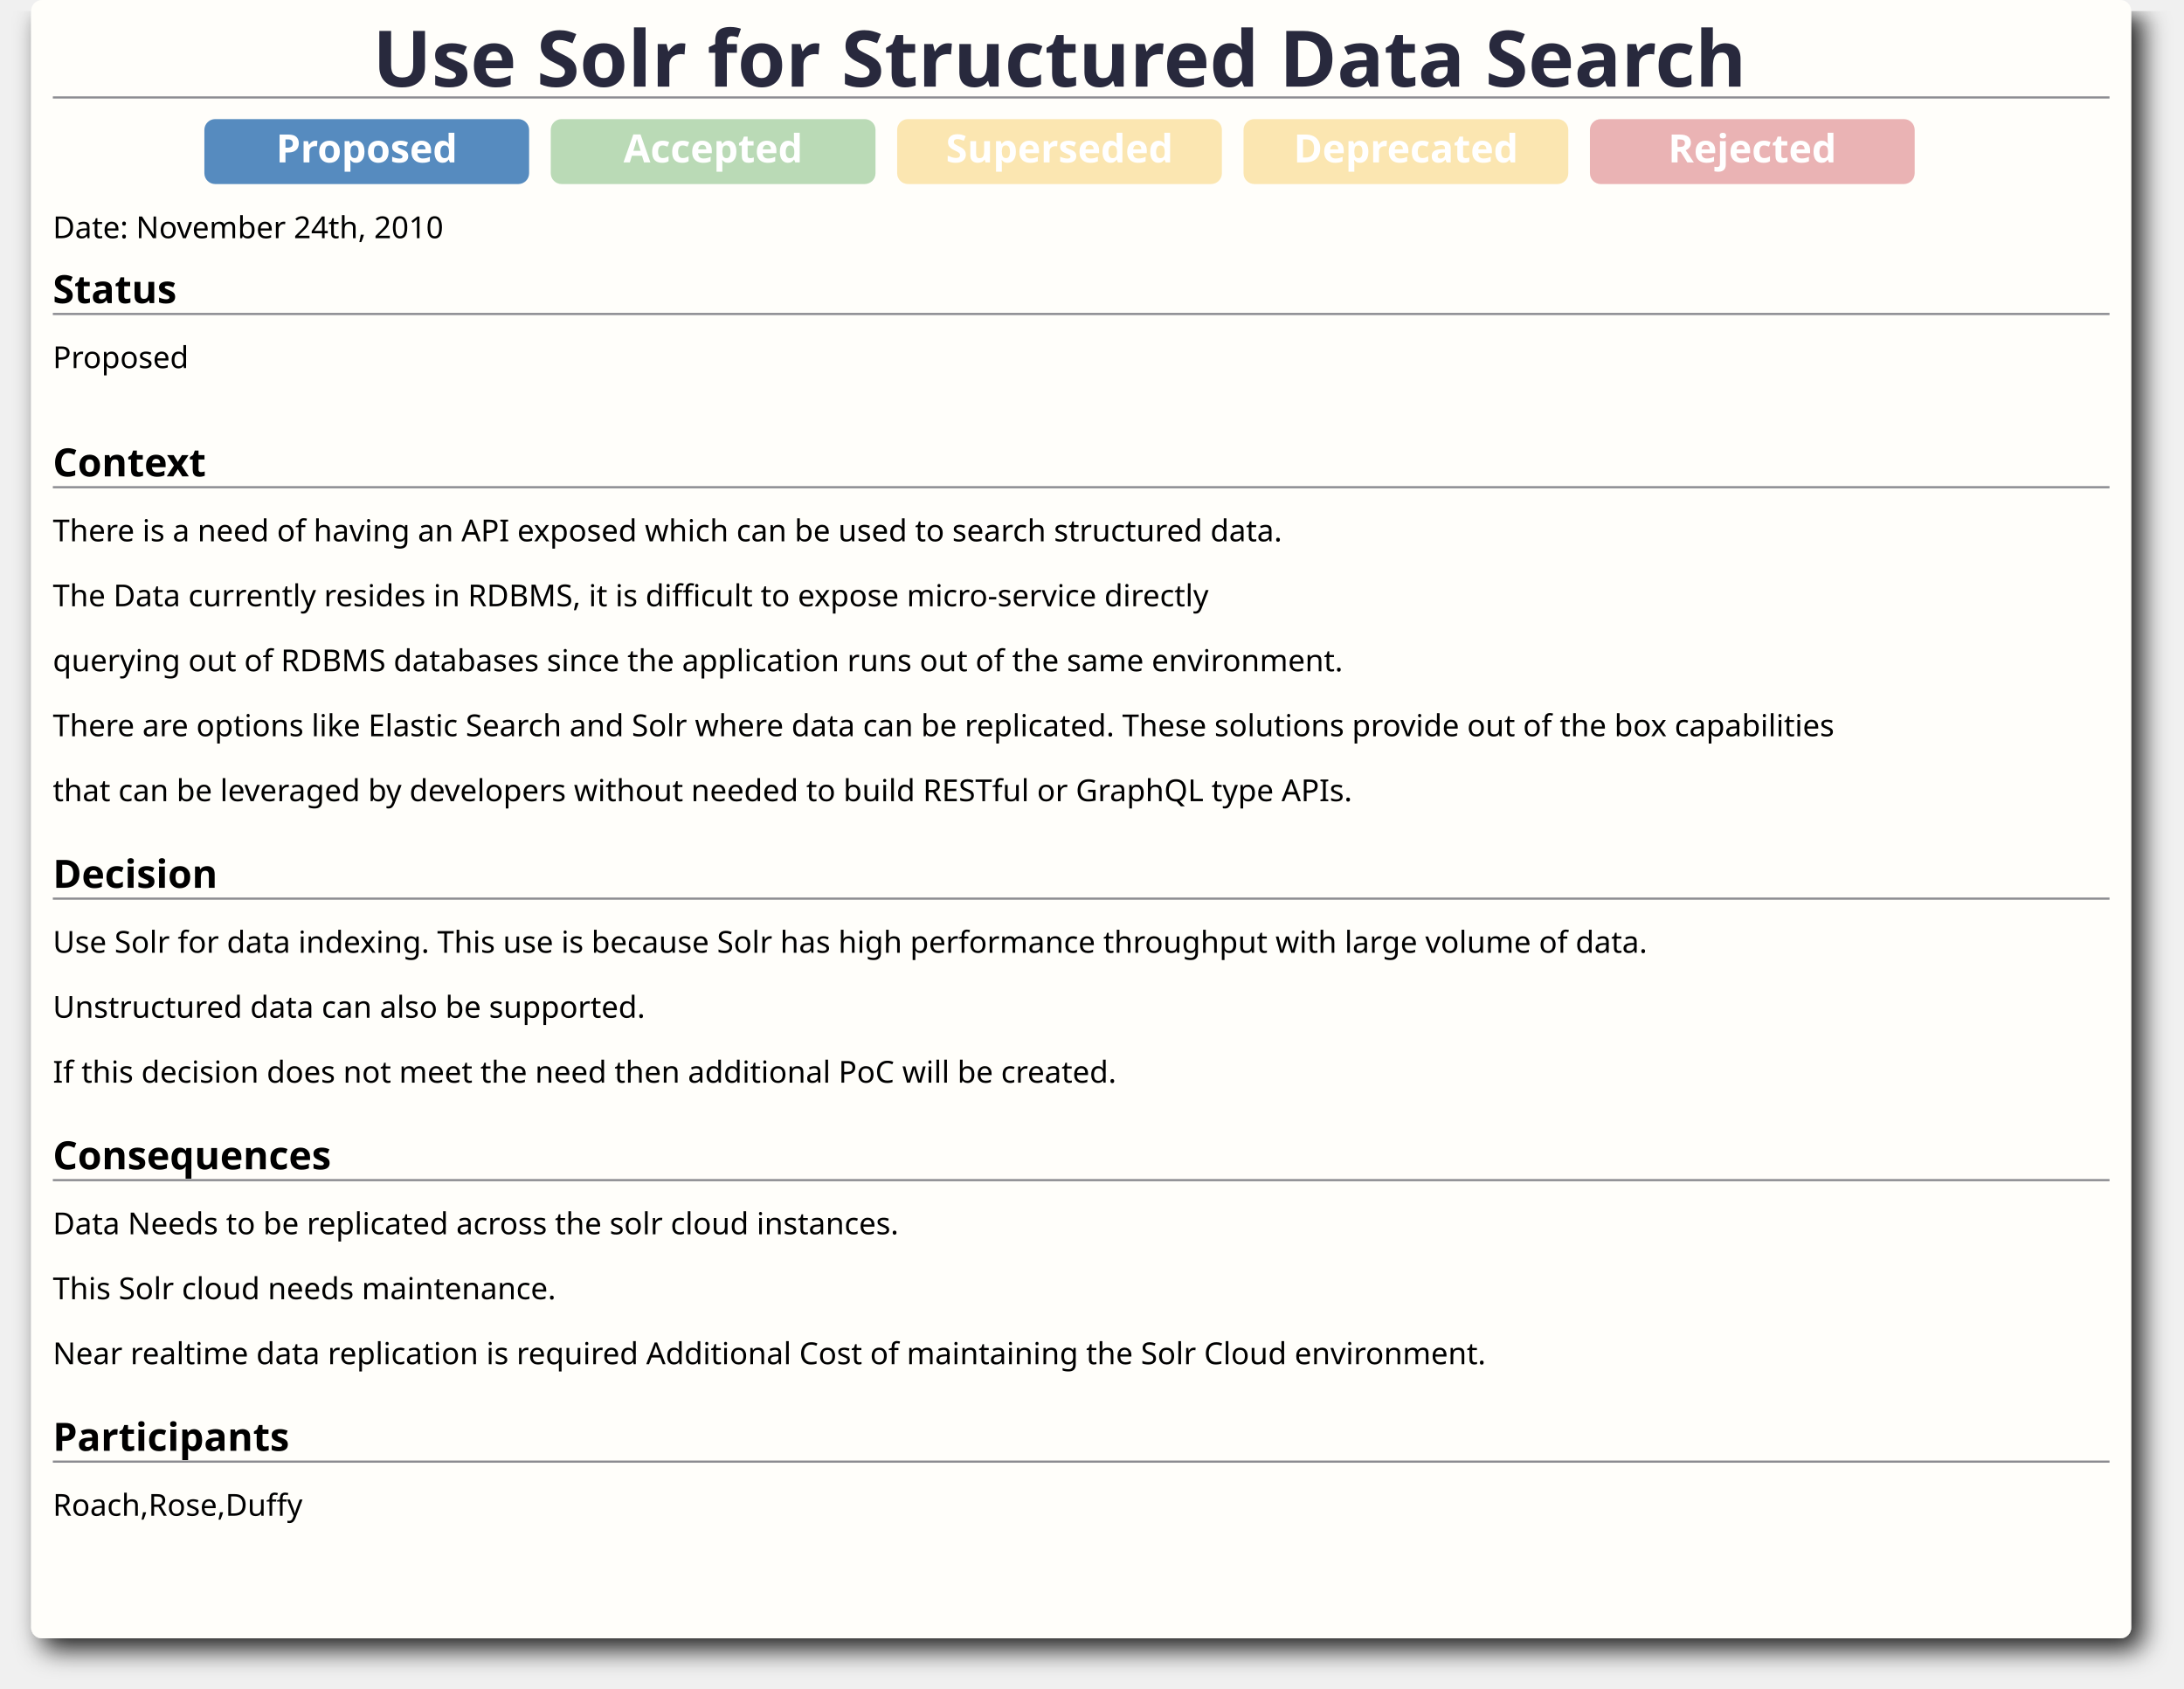
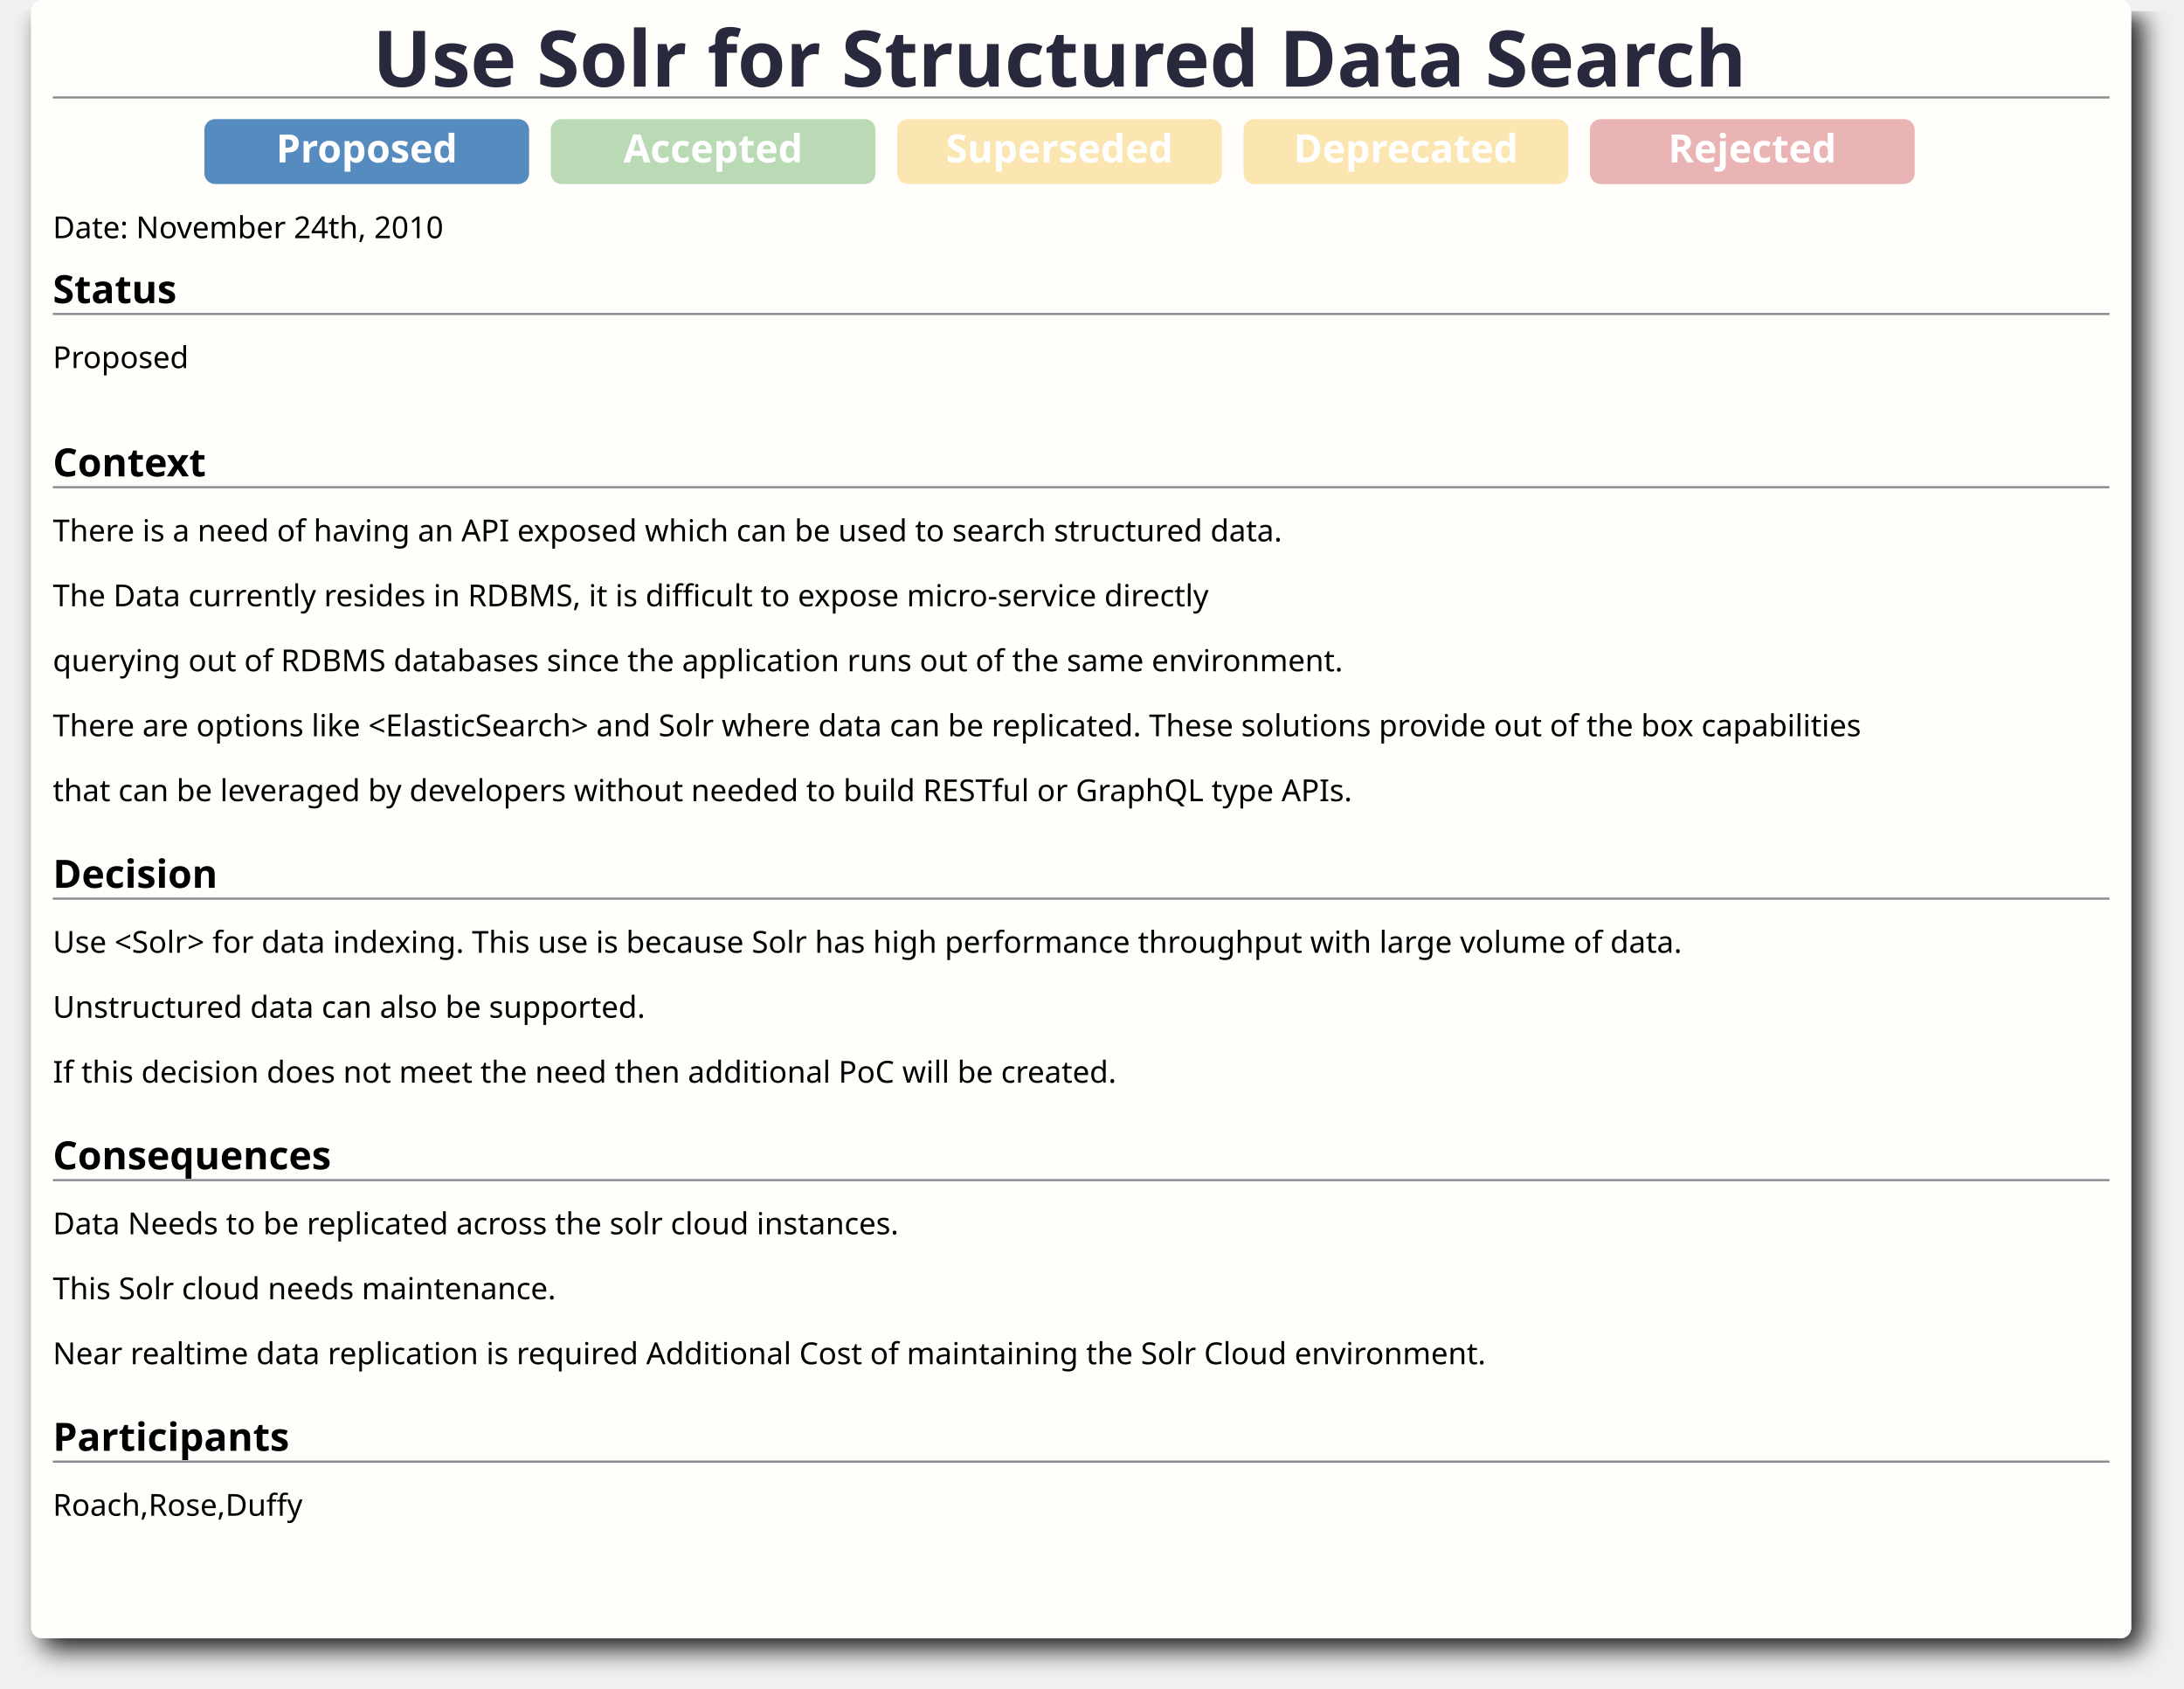
<svg xmlns="http://www.w3.org/2000/svg" width="970" height="750" viewBox="0 0 1000 780">
  <filter id="dropShadow" height="130%">
    <feGaussianBlur in="SourceAlpha" stdDeviation="6" />
    <feOffset dx="5" dy="5" result="offsetblur" />
    <feComponentTransfer>
      <feFuncA type="linear" slope="0.9" />
    </feComponentTransfer>
    <feMerge>
      <feMergeNode />
      <feMergeNode in="SourceGraphic" />
    </feMerge>
  </filter>
  <style>
+         @namespace svg url(http://www.w3.org/2000/svg);
        .title {
            font: bold 36px "Noto Sans",sans-serif;
            fill: #28293D;
        }

        .status {
            font: bold 18px "Noto Sans",sans-serif;
        }
        .content {
            font: normal 14px "Noto Sans",sans-serif;
        }
        .context {
            font: bold 18px "Noto Sans",sans-serif;
        }
        .contextline {
            font: normal 14px "Noto Sans",sans-serif;
        }
        .subtitle {
            font: bold 18px "Noto Sans",sans-serif;
            fill: white;
        }
        .unselected {
            opacity: 0.4;
+         }
+         svg|a:link, svg|a:visited {
+             cursor: pointer;
+         }
+ 
+         svg|a text,
+         text svg|a {
+             fill: blue; /* Even for text, SVG uses fill over color */
+             text-decoration: underline;
+         }
+ 
+         svg|a:hover, svg|a:active {
+             outline: dotted 1px blue;
        }
    </style>
  <rect id="myRect" x="10" y="0" width="970" height="97%" rx="5" ry="5" fill="#fffefa" class="card" filter="url(#dropShadow)" />
  <text x="485" y="40" class="title" text-anchor="middle">Use Solr for Structured Data Search</text>
  <line x1="20" y1="45" x2="970" y2="45" stroke="#8B8B90" />
  <g>
    <rect x="90" y="55" fill="#568BBF" width="150" height="30" rx="5" ry="5" class="selected" />
    <text x="165" y="75" text-anchor="middle" class="subtitle">Proposed</text>
  </g>
  <g>
    <rect x="250" y="55" fill="#53A551" width="150" height="30" rx="5" ry="5" class="unselected" />
    <text x="325" y="75" text-anchor="middle" class="subtitle">Accepted</text>
  </g>
  <g>
    <rect x="410" y="55" fill="#F5C344" width="150" height="30" rx="5" ry="5" class="unselected" />
    <text x="485" y="75" text-anchor="middle" class="subtitle">Superseded</text>
  </g>
  <g>
    <rect x="570" y="55" fill="#F5C344" width="150" height="30" rx="5" ry="5" class="unselected" />
    <text x="645" y="75" text-anchor="middle" class="subtitle">Deprecated</text>
  </g>
  <g>
    <rect x="730" y="55" fill="#CB444A" width="150" height="30" rx="5" ry="5" class="unselected" />
    <text x="805" y="75" text-anchor="middle" class="subtitle">Rejected</text>
  </g>
  <text x="20" y="110" class="contextline">
    <tspan>Date: </tspan>
    <tspan class="content">November 24th, 2010</tspan>
  </text>
  <text x="20" y="140">
    <tspan class="status">Status </tspan>
    <tspan x="20" dy="30" class="content">Proposed</tspan>
  </text>
  <line x1="20" y1="145" x2="970" y2="145" stroke="#8B8B90" />
  <text x="20" y="220">
    <tspan class="status">Context</tspan>
    <tspan x="20" dy="30" class="content">There is a need of having an API exposed which can be used to search structured data.</tspan>
    <tspan x="20" dy="30" class="content">The Data currently resides in RDBMS, it is difficult to expose micro-service directly</tspan>
    <tspan x="20" dy="30" class="content">querying out of RDBMS databases since the application runs out of the same environment.</tspan>
-     <tspan x="20" dy="30" class="content">There are options like Elastic Search and Solr where data can be replicated. These solutions provide out of the box capabilities</tspan>
+     <tspan x="20" dy="30" class="content">There are options like <tspan text-anchor="middle">
+         <a href="https://www.elastic.co">&lt;ElasticSearch&gt;</a>
+       </tspan> and Solr where data can be replicated. These solutions provide out of the box capabilities</tspan>
    <tspan x="20" dy="30" class="content">that can be leveraged by developers without needed to build RESTful or GraphQL type APIs.</tspan>
  </text>
  <line x1="20" y1="225" x2="970" y2="225" stroke="#8B8B90" />
  <text x="20" y="410">
    <tspan class="status">Decision</tspan>
-     <tspan x="20" dy="30" class="content">Use Solr for data indexing. This use is because Solr has high performance throughput with large volume of data. </tspan>
+     <tspan x="20" dy="30" class="content">Use <tspan text-anchor="middle">
+         <a href="https://solr.apache.org/">&lt;Solr&gt;</a>
+       </tspan> for data indexing. This use is because Solr has high performance throughput with large volume of data. </tspan>
    <tspan x="20" dy="30" class="content">Unstructured data can also be supported. </tspan>
    <tspan x="20" dy="30" class="content">If this decision does not meet the need then additional PoC will be created. </tspan>
  </text>
  <line x1="20" y1="415" x2="970" y2="415" stroke="#8B8B90" />
  <text x="20" y="540">
    <tspan class="status">Consequences</tspan>
    <tspan x="20" dy="30" class="content">Data Needs to be replicated across the solr cloud instances. </tspan>
    <tspan x="20" dy="30" class="content">This Solr cloud needs maintenance. </tspan>
    <tspan x="20" dy="30" class="content">Near realtime data replication is required Additional Cost of maintaining the Solr Cloud environment. </tspan>
  </text>
  <line x1="20" y1="545" x2="970" y2="545" stroke="#8B8B90" />
  <text x="20" y="670">
    <tspan class="status">Participants</tspan>
    <tspan x="20" dy="30" class="content">Roach,Rose,Duffy </tspan>
  </text>
  <line x1="20" y1="675" x2="970" y2="675" stroke="#8B8B90" />
</svg>
